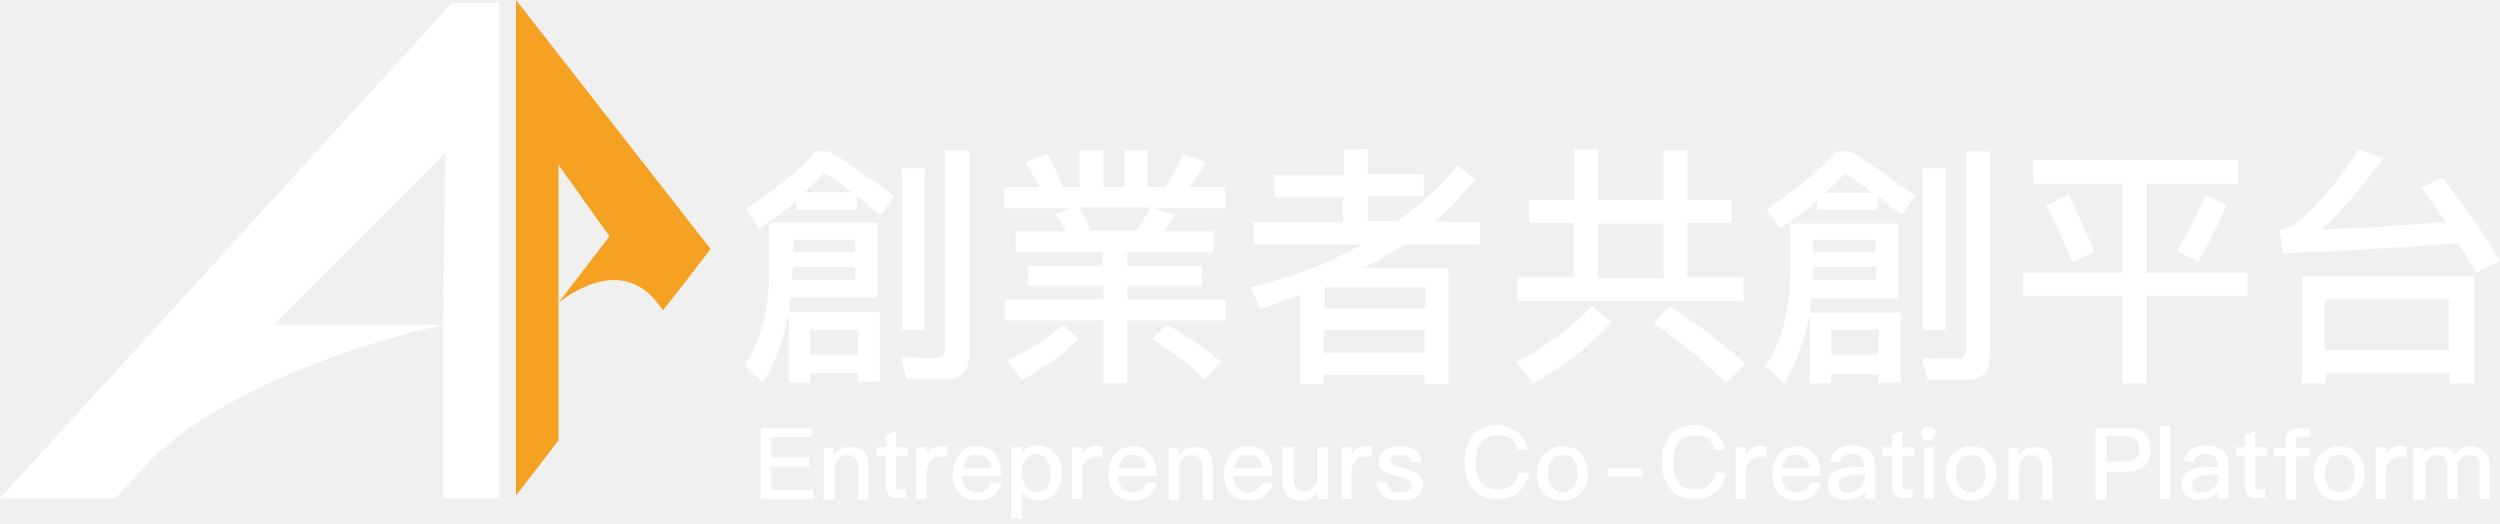
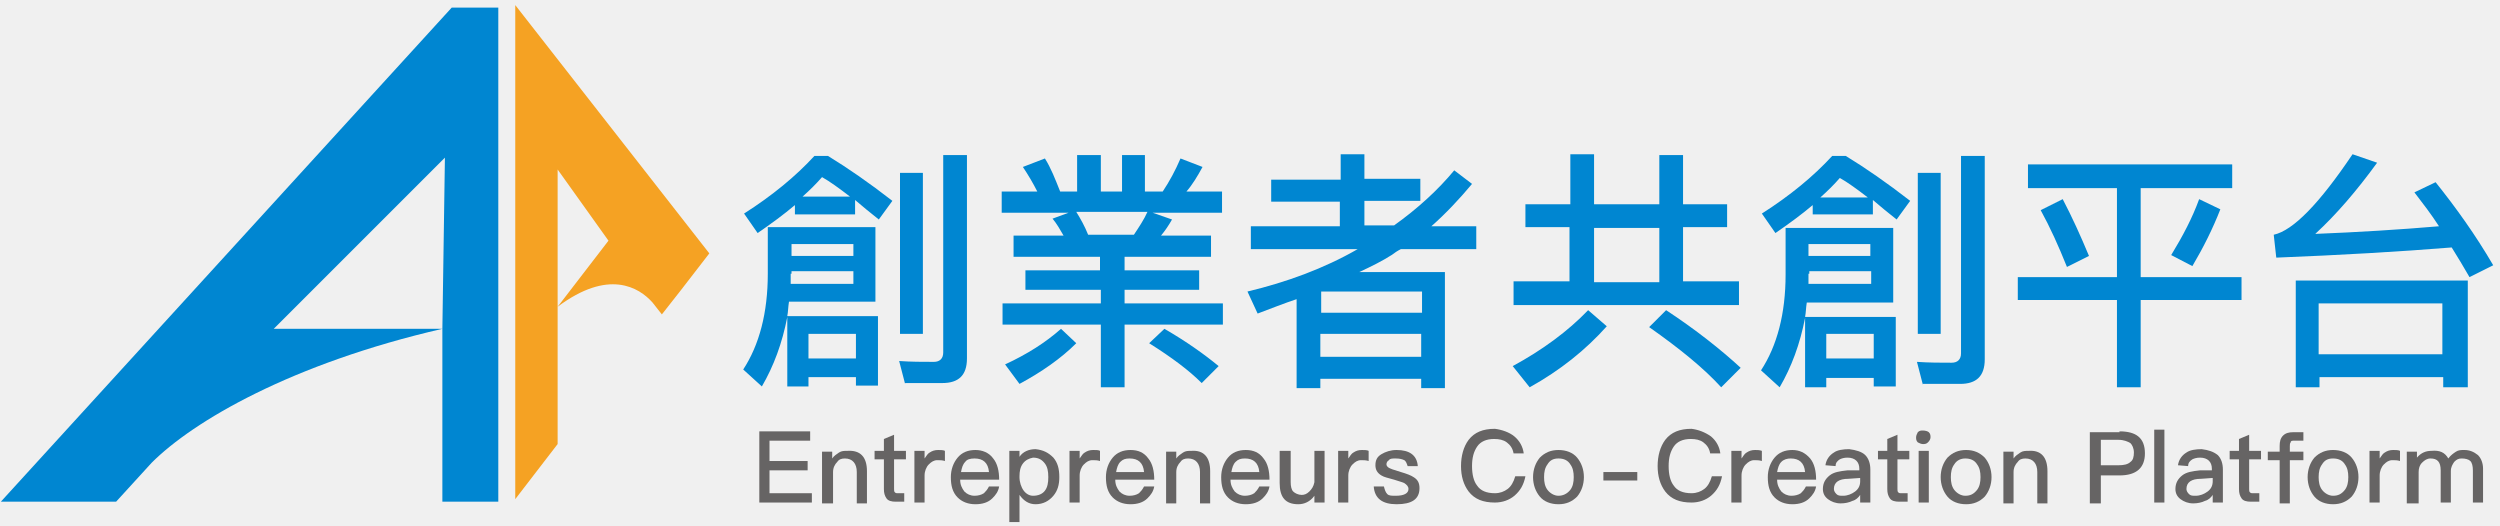
- <svg xmlns="http://www.w3.org/2000/svg" width="272" height="57" viewBox="0 0 272 57" fill="none">
-   <path d="M49.202 0.288L0 54.208H12.578L16.462 49.953C20.994 45.421 31.723 39.132 48.185 35.34H29.78L48.462 16.658L48.185 35.34V54.208H54.289V0.288H49.202Z" fill="white" />
-   <path d="M71.121 32.462C69.642 30.798 66.312 28.763 60.763 32.925L66.312 25.711L60.763 17.942V32.925V47.907L56.139 53.919V0L77.318 27.098L74.173 31.168L72.139 33.757L71.121 32.462Z" fill="#F5A223" />
-   <path d="M90.266 16.469C92.393 17.764 94.798 19.429 97.295 21.371L95.815 23.405C94.89 22.666 93.965 21.926 93.225 21.278V22.851H86.659V21.833C85.457 22.851 84.069 23.868 82.59 24.885L81.11 22.758C84.162 20.816 86.751 18.689 88.786 16.469H90.266ZM95.815 41.533H93.318V40.608H88.139V41.625H85.827V34.041C85.272 36.908 84.347 39.405 83.052 41.625L81.017 39.775C82.775 37.093 83.7 33.579 83.7 29.325V24.238H95.445V32.377H86.012C85.919 32.931 85.919 33.486 85.827 33.949H95.723V41.533H95.815ZM86.197 29.325C86.197 29.694 86.197 30.064 86.197 30.434H93.04V29.047H86.289V29.325H86.197ZM93.04 26.087H86.289V27.382H93.04V26.087ZM92.671 20.908C91.468 19.983 90.451 19.244 89.618 18.781C88.971 19.521 88.324 20.169 87.491 20.908H92.671ZM93.318 38.573V35.891H88.139V38.573H93.318ZM98.682 41.348L98.035 38.85C99.329 38.943 100.624 38.943 101.827 38.943C102.474 38.943 102.844 38.573 102.844 37.926V16.377H105.434V38.573C105.434 40.423 104.509 41.255 102.751 41.255H98.682V41.348ZM100.624 18.319V35.891H98.127V18.319H100.624Z" fill="white" />
-   <path d="M120.046 16.37V20.347H122.359V16.37H124.856V20.347H126.798C127.538 19.237 128.185 18.035 128.74 16.74L131.145 17.665C130.59 18.682 130.035 19.607 129.387 20.347H133.272V22.659H125.688L127.815 23.399C127.445 24.046 127.075 24.601 126.613 25.156H132.07V27.468H122.636V28.948H130.775V31.075H122.636V32.555H133.364V34.867H122.636V41.711H120.046V34.867H109.318V32.555H120.046V31.075H111.815V28.948H119.954V27.468H110.52V25.156H115.977C115.607 24.509 115.237 23.861 114.775 23.306L116.532 22.659H109.226V20.347H113.11C112.648 19.422 112.093 18.497 111.538 17.665L113.942 16.74C114.59 17.757 115.052 18.96 115.607 20.347H117.457V16.37H120.046ZM117.364 36.902C115.7 38.566 113.572 40.046 111.168 41.341L109.596 39.214C112 38.104 114.035 36.809 115.7 35.33L117.364 36.902ZM117.364 22.567C117.827 23.306 118.289 24.139 118.659 25.064H123.653C124.208 24.231 124.763 23.399 125.133 22.567H117.364ZM132.902 39.399L131.052 41.249C129.665 39.861 127.815 38.474 125.318 36.902L126.983 35.33C129.387 36.717 131.33 38.104 132.902 39.399Z" fill="white" />
-   <path d="M146.219 18.96V16.278H148.809V18.96H154.913V21.365H148.809V24.047H152.046C154.636 22.197 156.855 20.162 158.612 18.035L160.555 19.515C159.167 21.18 157.688 22.752 156.115 24.139H161.017V26.636H152.786C152.416 26.821 152.138 27.006 151.768 27.284C150.751 27.931 149.641 28.486 148.254 29.133H157.595V41.804H155.005V40.787H144V41.804H141.41V32.093C140.023 32.555 138.636 33.11 137.156 33.665L136.046 31.261C140.3 30.243 144.37 28.763 148.069 26.636H136.416V24.139H146.127V21.457H138.636V19.052H146.219V18.96ZM155.098 31.261H144.092V33.573H155.098V31.261ZM144 38.382H155.005V35.885H144V38.382Z" fill="white" />
-   <path d="M175.26 35.052C172.948 37.642 170.173 39.862 166.844 41.711L164.994 39.399C168.231 37.642 171.006 35.607 173.225 33.295L175.26 35.052ZM171.283 21.735V16.278H173.873V21.735H180.994V16.37H183.584V21.735H188.393V24.232H183.584V30.151H189.688V32.74H165.087V30.151H171.191V24.232H166.381V21.735H171.283ZM180.994 30.243V24.324H173.873V30.243H180.994ZM189.873 39.584L187.746 41.711C185.896 39.677 183.306 37.55 179.884 35.145L181.734 33.295C184.971 35.422 187.653 37.55 189.873 39.584Z" fill="white" />
-   <path d="M201.341 16.462C203.468 17.757 205.873 19.421 208.37 21.364L206.89 23.398C205.965 22.658 205.04 21.919 204.3 21.271V22.843H197.734V21.826C196.532 22.843 195.144 23.861 193.664 24.878L192.185 22.751C195.237 20.809 197.826 18.681 199.861 16.462H201.341ZM206.797 41.618H204.393V40.693H199.214V41.71H196.901V34.127C196.347 36.994 195.422 39.491 194.127 41.71L192.092 39.861C193.849 37.179 194.774 33.664 194.774 29.41V24.323H206.52V32.462H197.086C196.994 33.017 196.994 33.572 196.901 34.034H206.797V41.618ZM197.271 29.317C197.271 29.687 197.271 30.057 197.271 30.427H204.115V29.04H197.364V29.317H197.271ZM204.023 26.08H197.271V27.375H204.023V26.08ZM203.745 20.994C202.543 20.069 201.526 19.329 200.693 18.866C200.046 19.606 199.399 20.254 198.566 20.994H203.745ZM204.393 38.566V35.884H199.214V38.566H204.393ZM209.757 41.433L209.11 38.936C210.404 39.028 211.699 39.028 212.901 39.028C213.549 39.028 213.919 38.658 213.919 38.011V16.462H216.508V38.658C216.508 40.508 215.584 41.34 213.826 41.34H209.757V41.433ZM211.699 18.312V35.884H209.202V18.312H211.699Z" fill="white" />
-   <path d="M243.514 17.387V19.976H233.526V29.687H244.531V32.184H233.526V41.71H230.936V32.184H220.115V29.687H230.936V19.976H221.225V17.387H243.514ZM227.884 27.375L225.479 28.577C224.555 26.265 223.63 24.23 222.612 22.381L225.017 21.178C226.034 23.121 226.959 25.155 227.884 27.375ZM242.219 22.288C241.387 24.415 240.37 26.45 239.167 28.485L236.855 27.282C238.15 25.155 239.167 23.213 239.907 21.178L242.219 22.288Z" fill="white" />
-   <path d="M248.046 25.064C250.173 24.602 253.04 21.642 256.647 16.278L259.33 17.203C257.11 20.255 254.89 22.844 252.578 24.971C257.202 24.787 261.734 24.509 266.081 24.139C265.249 22.844 264.324 21.642 263.399 20.44L265.711 19.33C267.931 22.104 270.058 25.064 272 28.393L269.41 29.688C268.763 28.578 268.116 27.469 267.468 26.451C261.734 26.914 255.353 27.284 248.324 27.561L248.046 25.064ZM269.133 41.711H266.543V40.602H253.041V41.711H250.451V30.058H269.225V41.711H269.133ZM266.451 38.104V32.555H252.948V38.104H266.451Z" fill="white" />
-   <path d="M88.324 46.535V47.552H83.884V49.772H88.046V50.789H83.884V53.286H88.509V54.304H82.775V46.535H88.324Z" fill="white" />
-   <path d="M94.52 50.867V54.381H93.411V50.959C93.411 50.035 92.948 49.48 92.116 49.48C91.746 49.48 91.468 49.572 91.283 49.85C91.006 50.127 90.821 50.497 90.821 50.959V54.381H89.619V48.74H90.728V49.48C90.913 49.202 91.191 49.017 91.468 48.832C91.746 48.647 92.023 48.647 92.393 48.647C93.781 48.555 94.52 49.295 94.52 50.867Z" fill="white" />
-   <path d="M97.48 48.648H98.775V49.573H97.48V52.81C97.48 52.995 97.48 53.087 97.572 53.18C97.665 53.272 97.757 53.272 97.85 53.272H98.59V54.197H97.665C97.202 54.197 96.832 54.105 96.647 53.827C96.462 53.55 96.37 53.272 96.37 52.81V49.573H95.353V48.648H96.37V47.353L97.48 46.891V48.648Z" fill="white" />
-   <path d="M103.029 48.648V49.758C102.751 49.665 102.474 49.665 102.196 49.665C101.826 49.665 101.549 49.85 101.272 50.128C100.994 50.405 100.809 50.868 100.809 51.33V54.29H99.699V48.648H100.809V49.48C100.994 49.203 101.179 48.925 101.364 48.833C101.641 48.648 101.919 48.556 102.289 48.556C102.566 48.556 102.844 48.556 103.029 48.648Z" fill="white" />
-   <path d="M108.3 49.48C108.763 50.035 108.948 50.868 108.948 51.792H104.694C104.694 52.347 104.879 52.717 105.156 53.087C105.433 53.365 105.803 53.55 106.266 53.55C106.636 53.55 107.006 53.457 107.283 53.272C107.468 53.087 107.653 52.902 107.838 52.532H108.948C108.855 53.087 108.578 53.457 108.208 53.827C107.746 54.29 107.098 54.475 106.358 54.475C105.526 54.475 104.879 54.197 104.416 53.735C103.861 53.18 103.676 52.44 103.676 51.515C103.676 50.683 103.954 49.943 104.416 49.388C104.879 48.833 105.526 48.556 106.358 48.556C107.098 48.556 107.838 48.833 108.3 49.48ZM105.248 49.85C104.971 50.128 104.879 50.498 104.786 50.96H107.838C107.746 49.943 107.191 49.48 106.266 49.48C105.803 49.48 105.433 49.573 105.248 49.85Z" fill="white" />
-   <path d="M114.867 49.386C115.329 49.941 115.514 50.589 115.514 51.514C115.514 52.346 115.329 52.993 114.867 53.548C114.404 54.103 113.757 54.473 112.925 54.473C112.185 54.473 111.63 54.103 111.167 53.456V56.415H110.058V48.647H111.167V49.294C111.537 48.739 112.185 48.462 112.925 48.462C113.757 48.554 114.312 48.832 114.867 49.386ZM111.537 50.034C111.26 50.404 111.167 50.866 111.167 51.421V51.514C111.167 52.069 111.352 52.623 111.63 52.993C111.907 53.363 112.277 53.548 112.647 53.548C113.202 53.548 113.665 53.363 113.942 52.993C114.219 52.623 114.312 52.161 114.312 51.514C114.312 50.866 114.219 50.404 113.942 50.034C113.665 49.664 113.295 49.386 112.647 49.386C112.185 49.479 111.815 49.664 111.537 50.034Z" fill="white" />
-   <path d="M119.954 48.648V49.758C119.676 49.665 119.399 49.665 119.121 49.665C118.751 49.665 118.474 49.85 118.196 50.128C117.919 50.405 117.734 50.868 117.734 51.33V54.29H116.624V48.648H117.734V49.48C117.919 49.203 118.104 48.925 118.289 48.833C118.566 48.648 118.844 48.556 119.214 48.556C119.584 48.556 119.769 48.556 119.954 48.648Z" fill="white" />
-   <path d="M125.225 49.48C125.688 50.035 125.873 50.868 125.873 51.792H121.618C121.618 52.347 121.803 52.717 122.081 53.087C122.358 53.365 122.728 53.55 123.191 53.55C123.561 53.55 123.93 53.457 124.208 53.272C124.393 53.087 124.578 52.902 124.763 52.532H125.873C125.78 53.087 125.503 53.457 125.133 53.827C124.67 54.29 124.023 54.475 123.283 54.475C122.451 54.475 121.803 54.197 121.341 53.735C120.786 53.18 120.601 52.44 120.601 51.515C120.601 50.683 120.878 49.943 121.341 49.388C121.803 48.833 122.451 48.556 123.283 48.556C124.115 48.556 124.763 48.833 125.225 49.48ZM122.173 49.85C121.896 50.128 121.803 50.498 121.711 50.96H124.763C124.67 49.943 124.115 49.48 123.191 49.48C122.728 49.48 122.451 49.573 122.173 49.85Z" fill="white" />
-   <path d="M131.977 50.867V54.381H130.867V50.959C130.867 50.035 130.405 49.48 129.572 49.48C129.202 49.48 128.925 49.572 128.74 49.85C128.462 50.127 128.277 50.497 128.277 50.959V54.381H127.168V48.74H128.277V49.48C128.462 49.202 128.74 49.017 129.017 48.832C129.295 48.647 129.572 48.647 129.942 48.647C131.237 48.555 131.977 49.295 131.977 50.867Z" fill="white" />
-   <path d="M137.804 49.48C138.266 50.035 138.451 50.868 138.451 51.792H134.197C134.197 52.347 134.382 52.717 134.659 53.087C134.936 53.365 135.306 53.55 135.769 53.55C136.139 53.55 136.509 53.457 136.786 53.272C136.971 53.087 137.156 52.902 137.341 52.532H138.451C138.358 53.087 138.081 53.457 137.711 53.827C137.249 54.29 136.601 54.475 135.861 54.475C135.029 54.475 134.382 54.197 133.919 53.735C133.364 53.18 133.179 52.44 133.179 51.515C133.179 50.683 133.457 49.943 133.919 49.388C134.382 48.833 135.029 48.556 135.861 48.556C136.694 48.556 137.341 48.833 137.804 49.48ZM134.751 49.85C134.474 50.128 134.382 50.498 134.289 50.96H137.341C137.249 49.943 136.694 49.48 135.769 49.48C135.306 49.48 135.029 49.573 134.751 49.85Z" fill="white" />
-   <path d="M140.763 48.648V52.07C140.763 52.532 140.855 52.902 141.04 53.087C141.225 53.272 141.595 53.457 141.965 53.457C142.243 53.457 142.52 53.364 142.798 53.087C143.075 52.81 143.26 52.532 143.353 52.07V48.648H144.462V54.289H143.353V53.55C142.89 54.197 142.243 54.474 141.595 54.474C140.208 54.474 139.561 53.734 139.561 52.162V48.648H140.763Z" fill="white" />
-   <path d="M149.271 48.648V49.758C148.994 49.665 148.717 49.665 148.439 49.665C148.069 49.665 147.792 49.85 147.514 50.128C147.237 50.405 147.052 50.868 147.052 51.33V54.29H145.942V48.648H147.052V49.48C147.237 49.203 147.422 48.925 147.607 48.833C147.884 48.648 148.162 48.556 148.532 48.556C148.809 48.556 149.087 48.556 149.271 48.648Z" fill="white" />
-   <path d="M154.636 50.313H153.526C153.433 50.035 153.341 49.758 153.156 49.665C152.971 49.573 152.693 49.48 152.231 49.48C151.861 49.48 151.584 49.48 151.491 49.665C151.306 49.758 151.214 49.943 151.214 50.128C151.214 50.313 151.399 50.498 151.676 50.59C151.861 50.683 152.231 50.775 152.786 50.96C153.433 51.145 153.896 51.33 154.173 51.515C154.636 51.792 154.821 52.163 154.821 52.717C154.821 53.92 153.988 54.475 152.323 54.475C150.751 54.475 149.919 53.827 149.826 52.532H150.936C151.029 52.902 151.121 53.18 151.306 53.365C151.491 53.55 151.769 53.55 152.231 53.55C153.156 53.55 153.618 53.272 153.618 52.81C153.618 52.532 153.433 52.347 153.156 52.163C152.971 52.07 152.601 51.977 152.046 51.792C151.399 51.608 150.936 51.515 150.659 51.33C150.196 51.053 150.011 50.683 150.011 50.22C150.011 49.665 150.196 49.295 150.659 49.018C151.121 48.74 151.676 48.556 152.323 48.556C153.711 48.556 154.543 49.11 154.636 50.313Z" fill="white" />
-   <path d="M165.179 47.075C165.734 47.537 166.104 48.184 166.197 48.924H165.087C164.994 48.37 164.717 47.999 164.347 47.722C163.977 47.445 163.515 47.352 162.96 47.352C162.127 47.352 161.48 47.63 161.11 48.184C160.74 48.739 160.555 49.387 160.555 50.312C160.555 51.236 160.74 51.976 161.11 52.439C161.48 52.994 162.127 53.271 163.052 53.271C163.607 53.271 164.069 53.086 164.439 52.809C164.809 52.531 165.087 52.069 165.272 51.422H166.382C166.197 52.346 165.827 52.994 165.179 53.549C164.624 54.011 163.884 54.288 163.052 54.288C161.757 54.288 160.832 53.919 160.185 53.086C159.63 52.346 159.353 51.422 159.353 50.312C159.353 49.202 159.63 48.184 160.185 47.445C160.832 46.612 161.757 46.242 163.052 46.242C163.792 46.335 164.624 46.612 165.179 47.075Z" fill="white" />
-   <path d="M172.023 49.388C172.486 49.943 172.763 50.683 172.763 51.515C172.763 52.347 172.486 53.087 172.023 53.642C171.468 54.197 170.821 54.475 169.989 54.475C169.156 54.475 168.416 54.197 167.954 53.642C167.491 53.087 167.214 52.347 167.214 51.515C167.214 50.683 167.491 49.943 167.954 49.388C168.509 48.833 169.156 48.556 169.989 48.556C170.821 48.556 171.561 48.833 172.023 49.388ZM168.786 50.128C168.509 50.498 168.416 50.96 168.416 51.515C168.416 52.07 168.509 52.532 168.786 52.902C169.064 53.272 169.526 53.55 169.989 53.55C170.451 53.55 170.913 53.365 171.283 52.902C171.561 52.532 171.653 52.07 171.653 51.515C171.653 50.96 171.561 50.498 171.283 50.128C171.006 49.665 170.543 49.48 169.989 49.48C169.434 49.48 169.064 49.665 168.786 50.128Z" fill="white" />
-   <path d="M178.59 50.959V51.884H174.89V50.959H178.59Z" fill="white" />
-   <path d="M186.636 47.075C187.191 47.537 187.561 48.184 187.653 48.924H186.543C186.451 48.37 186.173 47.999 185.803 47.722C185.434 47.445 184.971 47.352 184.416 47.352C183.584 47.352 182.936 47.63 182.566 48.184C182.197 48.739 182.012 49.387 182.012 50.312C182.012 51.236 182.197 51.976 182.566 52.439C182.936 52.994 183.584 53.271 184.509 53.271C185.064 53.271 185.526 53.086 185.896 52.809C186.266 52.531 186.543 52.069 186.728 51.422H187.838C187.653 52.346 187.283 52.994 186.636 53.549C186.081 54.011 185.341 54.288 184.509 54.288C183.214 54.288 182.289 53.919 181.642 53.086C181.087 52.346 180.809 51.422 180.809 50.312C180.809 49.202 181.087 48.184 181.642 47.445C182.289 46.612 183.214 46.242 184.509 46.242C185.249 46.335 185.988 46.612 186.636 47.075Z" fill="white" />
-   <path d="M192.185 48.648V49.758C191.907 49.665 191.63 49.665 191.352 49.665C190.982 49.665 190.705 49.85 190.427 50.128C190.15 50.405 189.965 50.868 189.965 51.33V54.29H188.855V48.648H189.965V49.48C190.15 49.203 190.335 48.925 190.52 48.833C190.797 48.648 191.075 48.556 191.445 48.556C191.722 48.556 191.907 48.556 192.185 48.648Z" fill="white" />
-   <path d="M197.457 49.48C197.919 50.035 198.104 50.868 198.104 51.792H193.85C193.85 52.347 194.035 52.717 194.312 53.087C194.59 53.365 194.959 53.55 195.422 53.55C195.792 53.55 196.162 53.457 196.439 53.272C196.624 53.087 196.809 52.902 196.994 52.532H198.104C198.011 53.087 197.734 53.457 197.364 53.827C196.902 54.29 196.254 54.475 195.514 54.475C194.682 54.475 194.035 54.197 193.572 53.735C193.017 53.18 192.832 52.44 192.832 51.515C192.832 50.683 193.11 49.943 193.572 49.388C194.035 48.833 194.682 48.556 195.514 48.556C196.254 48.556 196.902 48.833 197.457 49.48ZM194.312 49.85C194.035 50.128 193.942 50.498 193.85 50.96H196.902C196.809 49.943 196.254 49.48 195.329 49.48C194.959 49.48 194.59 49.573 194.312 49.85Z" fill="white" />
-   <path d="M203.468 49.109C203.838 49.479 204.023 50.034 204.023 50.681V54.288H202.913V53.456C202.728 53.733 202.451 54.011 202.081 54.103C201.711 54.288 201.248 54.381 200.786 54.381C200.231 54.381 199.769 54.196 199.399 53.918C199.029 53.641 198.844 53.271 198.844 52.809C198.844 52.161 199.121 51.699 199.584 51.329C200.046 50.959 200.694 50.866 201.526 50.774H202.821V50.589C202.821 49.849 202.358 49.386 201.526 49.386C201.156 49.386 200.879 49.479 200.694 49.572C200.416 49.757 200.231 49.941 200.231 50.311L199.121 50.219C199.214 49.572 199.584 49.109 200.046 48.832C200.416 48.554 201.064 48.462 201.711 48.462C202.451 48.554 203.098 48.739 203.468 49.109ZM201.618 51.699C200.601 51.699 200.046 52.069 200.046 52.809C200.046 52.993 200.139 53.178 200.324 53.363C200.509 53.548 200.694 53.548 201.063 53.548C201.526 53.548 201.988 53.363 202.358 53.086C202.728 52.809 202.913 52.438 202.913 51.976V51.606L201.618 51.699Z" fill="white" />
-   <path d="M206.982 48.648H208.277V49.573H206.982V52.81C206.982 52.995 206.982 53.087 207.075 53.18C207.167 53.272 207.26 53.272 207.352 53.272H208.092V54.197H207.167C206.705 54.197 206.335 54.105 206.15 53.827C205.965 53.55 205.872 53.272 205.872 52.81V49.573H204.855V48.648H205.872V47.353L206.982 46.891V48.648Z" fill="white" />
-   <path d="M210.405 46.613C210.59 46.798 210.59 46.983 210.59 47.168C210.59 47.353 210.497 47.538 210.312 47.723C210.127 47.908 209.942 47.908 209.757 47.908C209.572 47.908 209.387 47.816 209.202 47.723C209.017 47.538 209.017 47.353 209.017 47.168C209.017 46.983 209.11 46.798 209.202 46.613C209.387 46.428 209.572 46.428 209.757 46.428C210.035 46.428 210.312 46.521 210.405 46.613ZM210.405 48.648V54.29H209.295V48.648H210.405Z" fill="white" />
-   <path d="M216.508 49.388C216.971 49.943 217.248 50.683 217.248 51.515C217.248 52.347 216.971 53.087 216.508 53.642C215.954 54.197 215.306 54.475 214.474 54.475C213.641 54.475 212.901 54.197 212.439 53.642C211.977 53.087 211.699 52.347 211.699 51.515C211.699 50.683 211.977 49.943 212.439 49.388C212.994 48.833 213.641 48.556 214.474 48.556C215.306 48.556 215.954 48.833 216.508 49.388ZM213.179 50.128C212.901 50.498 212.809 50.96 212.809 51.515C212.809 52.07 212.901 52.532 213.179 52.902C213.456 53.272 213.919 53.55 214.381 53.55C214.936 53.55 215.306 53.365 215.676 52.902C215.953 52.532 216.046 52.07 216.046 51.515C216.046 50.96 215.953 50.498 215.676 50.128C215.399 49.665 214.936 49.48 214.381 49.48C213.919 49.48 213.456 49.665 213.179 50.128Z" fill="white" />
-   <path d="M223.352 50.867V54.381H222.243V50.959C222.243 50.035 221.78 49.48 220.948 49.48C220.578 49.48 220.3 49.572 220.115 49.85C219.838 50.127 219.653 50.497 219.653 50.959V54.381H218.543V48.74H219.653V49.48C219.838 49.202 220.115 49.017 220.393 48.832C220.67 48.647 220.948 48.647 221.318 48.647C222.613 48.555 223.352 49.295 223.352 50.867Z" fill="white" />
-   <path d="M231.214 46.521C233.064 46.521 233.989 47.261 233.989 48.925C233.989 50.497 233.064 51.33 231.214 51.33H229.179V54.382H227.977V46.613H231.214V46.521ZM229.179 50.22H231.122C231.676 50.22 232.139 50.127 232.416 49.85C232.694 49.665 232.786 49.295 232.786 48.833C232.786 48.37 232.601 48 232.416 47.815C232.139 47.63 231.676 47.445 231.122 47.445H229.179V50.22Z" fill="white" />
-   <path d="M236.115 46.335V54.289H235.005V46.335H236.115Z" fill="white" />
-   <path d="M241.942 49.109C242.312 49.479 242.497 50.034 242.497 50.681V54.288H241.387V53.456C241.202 53.733 240.925 54.011 240.555 54.103C240.185 54.288 239.722 54.381 239.26 54.381C238.705 54.381 238.243 54.196 237.873 53.918C237.503 53.641 237.318 53.271 237.318 52.809C237.318 52.161 237.595 51.699 238.058 51.329C238.52 50.959 239.167 50.866 240 50.774H241.295V50.589C241.295 49.849 240.832 49.386 240 49.386C239.63 49.386 239.352 49.479 239.167 49.572C238.89 49.757 238.705 49.941 238.705 50.311L237.595 50.219C237.688 49.572 238.058 49.109 238.52 48.832C238.89 48.554 239.537 48.462 240.185 48.462C240.925 48.554 241.48 48.739 241.942 49.109ZM240.092 51.699C239.075 51.699 238.52 52.069 238.52 52.809C238.52 52.993 238.612 53.178 238.797 53.363C238.982 53.548 239.167 53.548 239.537 53.548C240 53.548 240.462 53.363 240.832 53.086C241.202 52.809 241.387 52.438 241.387 51.976V51.606L240.092 51.699Z" fill="white" />
-   <path d="M245.364 48.648H246.658V49.573H245.364V52.81C245.364 52.995 245.364 53.087 245.456 53.18C245.549 53.272 245.641 53.272 245.734 53.272H246.473V54.197H245.549C245.086 54.197 244.716 54.105 244.531 53.827C244.346 53.55 244.254 53.272 244.254 52.81V49.573H243.236V48.648H244.254V47.353L245.364 46.891V48.648Z" fill="white" />
-   <path d="M251.283 46.521V47.538H250.266C250.081 47.538 249.896 47.538 249.896 47.723C249.803 47.815 249.803 48 249.803 48.185V48.74H251.283V49.665H249.803V54.382H248.694V49.665H247.399V48.74H248.694V48.093C248.694 47.63 248.786 47.261 249.064 46.983C249.341 46.706 249.711 46.613 250.173 46.613H251.283V46.521Z" fill="white" />
-   <path d="M256.555 49.388C257.017 49.943 257.295 50.683 257.295 51.515C257.295 52.347 257.017 53.087 256.555 53.642C256 54.197 255.352 54.475 254.52 54.475C253.688 54.475 252.948 54.197 252.485 53.642C252.023 53.087 251.745 52.347 251.745 51.515C251.745 50.683 252.023 49.943 252.485 49.388C253.04 48.833 253.688 48.556 254.52 48.556C255.352 48.556 256.092 48.833 256.555 49.388ZM253.318 50.128C253.04 50.498 252.948 50.96 252.948 51.515C252.948 52.07 253.04 52.532 253.318 52.902C253.595 53.272 254.058 53.55 254.52 53.55C255.075 53.55 255.445 53.365 255.815 52.902C256.092 52.532 256.185 52.07 256.185 51.515C256.185 50.96 256.092 50.498 255.815 50.128C255.537 49.665 255.075 49.48 254.52 49.48C253.965 49.48 253.595 49.665 253.318 50.128Z" fill="white" />
-   <path d="M261.826 48.648V49.758C261.549 49.665 261.271 49.665 260.994 49.665C260.624 49.665 260.346 49.85 260.069 50.128C259.791 50.405 259.606 50.868 259.606 51.33V54.29H258.497V48.648H259.606V49.48C259.791 49.203 259.976 48.925 260.161 48.833C260.439 48.648 260.716 48.556 261.086 48.556C261.364 48.556 261.641 48.556 261.826 48.648Z" fill="white" />
-   <path d="M267.098 49.48C267.375 49.111 267.653 48.925 267.93 48.74C268.208 48.556 268.485 48.556 268.855 48.556C269.41 48.556 269.872 48.74 270.335 49.111C270.705 49.48 270.89 50.035 270.89 50.59V54.29H269.78V50.775C269.78 50.313 269.687 49.943 269.503 49.758C269.318 49.573 268.948 49.48 268.578 49.48C268.208 49.48 268.023 49.573 267.745 49.85C267.56 50.128 267.375 50.405 267.375 50.868V54.29H266.266V50.775C266.266 49.85 265.896 49.48 265.156 49.48C264.786 49.48 264.508 49.665 264.231 49.943C263.953 50.22 263.861 50.59 263.861 50.96V54.382H262.566V48.74H263.676V49.388C264.138 48.833 264.693 48.648 265.248 48.648C266.173 48.556 266.728 48.833 267.098 49.48Z" fill="white" />
+ <svg xmlns="http://www.w3.org/2000/svg" width="295" height="62" viewBox="0 0 295 62" fill="none">
+   <path d="M53.3 0.9L0.1 59.2H13.7L17.9 54.6C22.8 49.7 34.4 42.9 52.2 38.8H32.3L52.5 18.6L52.2 38.8V59.2H58.8V0.9H53.3Z" fill="#0086D1" />
+   <path d="M77 35.7C75.4 33.9 71.8 31.7 65.8 36.2L71.8 28.4L65.8 20V36.2V52.4L60.8 58.9V0.6L83.7 29.9L80.3 34.3L78.1 37.1L77 35.7Z" fill="#F5A223" />
+   <path d="M97.7 18.4C100 19.8 102.6 21.6 105.3 23.7L103.7 25.9C102.7 25.1 101.7 24.3 100.9 23.6V25.3H93.8V24.2C92.5 25.3 91 26.4 89.4 27.5L87.8 25.2C91.1 23.1 93.9 20.8 96.1 18.4H97.7ZM103.7 45.5H101V44.5H95.4V45.6H92.9V37.4C92.3 40.5 91.3 43.2 89.9 45.6L87.7 43.6C89.6 40.7 90.6 36.9 90.6 32.3V26.8H103.3V35.6H93.1C93 36.2 93 36.8 92.9 37.3H103.6V45.5H103.7ZM93.3 32.3C93.3 32.7 93.3 33.1 93.3 33.5H100.7V32H93.4V32.3H93.3ZM100.7 28.8H93.4V30.2H100.7V28.8ZM100.3 23.2C99 22.2 97.9 21.4 97 20.9C96.3 21.7 95.6 22.4 94.7 23.2H100.3ZM101 42.3V39.4H95.4V42.3H101ZM106.8 45.3L106.1 42.6C107.5 42.7 108.9 42.7 110.2 42.7C110.9 42.7 111.3 42.3 111.3 41.6V18.3H114.1V42.3C114.1 44.3 113.1 45.2 111.2 45.2H106.8V45.3ZM108.9 20.4V39.4H106.2V20.4H108.9Z" fill="#0086D1" />
+   <path d="M129.9 18.3V22.6H132.4V18.3H135.1V22.6H137.2C138 21.4 138.7 20.1 139.3 18.7L141.9 19.7C141.3 20.8 140.7 21.8 140 22.6H144.2V25.1H136L138.3 25.9C137.9 26.6 137.5 27.2 137 27.8H142.9V30.3H132.7V31.9H141.5V34.2H132.7V35.8H144.3V38.3H132.7V45.7H129.9V38.3H118.3V35.8H129.9V34.2H121V31.9H129.8V30.3H119.6V27.8H125.5C125.1 27.1 124.7 26.4 124.2 25.8L126.1 25.1H118.2V22.6H122.4C121.9 21.6 121.3 20.6 120.7 19.7L123.3 18.7C124 19.8 124.5 21.1 125.1 22.6H127.1V18.3H129.9ZM127 40.5C125.2 42.3 122.9 43.9 120.3 45.3L118.6 43C121.2 41.8 123.4 40.4 125.2 38.8L127 40.5ZM127 25C127.5 25.8 128 26.7 128.4 27.7H133.8C134.4 26.8 135 25.9 135.4 25H127ZM143.8 43.2L141.8 45.2C140.3 43.7 138.3 42.2 135.6 40.5L137.4 38.8C140 40.3 142.1 41.8 143.8 43.2Z" fill="#0086D1" />
+   <path d="M158.2 21.1V18.2H161V21.1H167.6V23.7H161V26.6H164.5C167.3 24.6 169.7 22.4 171.6 20.1L173.7 21.7C172.2 23.5 170.6 25.2 168.9 26.7H174.2V29.4H165.3C164.9 29.6 164.6 29.8 164.2 30.1C163.1 30.8 161.9 31.4 160.4 32.1H170.5V45.8H167.7V44.7H155.8V45.8H153V35.3C151.5 35.8 150 36.4 148.4 37L147.2 34.4C151.8 33.3 156.2 31.7 160.2 29.4H147.6V26.7H158.1V23.8H150V21.2H158.2V21.1ZM167.8 34.4H155.9V36.9H167.8V34.4ZM155.8 42.1H167.7V39.4H155.8V42.1Z" fill="#0086D1" />
+   <path d="M189.6 38.5C187.1 41.3 184.1 43.7 180.5 45.7L178.5 43.2C182 41.3 185 39.1 187.4 36.6L189.6 38.5ZM185.3 24.1V18.2H188.1V24.1H195.8V18.3H198.6V24.1H203.8V26.8H198.6V33.2H205.2V36H178.6V33.2H185.2V26.8H180V24.1H185.3ZM195.8 33.3V26.9H188.1V33.3H195.8ZM205.4 43.4L203.1 45.7C201.1 43.5 198.3 41.2 194.6 38.6L196.6 36.6C200.1 38.9 203 41.2 205.4 43.4Z" fill="#0086D1" />
+   <path d="M217.8 18.4C220.1 19.8 222.7 21.6 225.4 23.7L223.8 25.9C222.8 25.1 221.8 24.3 221 23.6V25.3H213.9V24.2C212.6 25.3 211.1 26.4 209.5 27.5L207.9 25.2C211.2 23.1 214 20.8 216.2 18.4H217.8ZM223.7 45.6H221.1V44.6H215.5V45.7H213V37.5C212.4 40.6 211.4 43.3 210 45.7L207.8 43.7C209.7 40.8 210.7 37 210.7 32.4V26.9H223.4V35.7H213.2C213.1 36.3 213.1 36.9 213 37.4H223.7V45.6ZM213.4 32.3C213.4 32.7 213.4 33.1 213.4 33.5H220.8V32H213.5V32.3H213.4ZM220.7 28.8H213.4V30.2H220.7V28.8ZM220.4 23.3C219.1 22.3 218 21.5 217.1 21C216.4 21.8 215.7 22.5 214.8 23.3H220.4ZM221.1 42.3V39.4H215.5V42.3H221.1ZM226.9 45.4L226.2 42.7C227.6 42.8 229 42.8 230.3 42.8C231 42.8 231.4 42.4 231.4 41.7V18.4H234.2V42.4C234.2 44.4 233.2 45.3 231.3 45.3H226.9V45.4ZM229 20.4V39.4H226.3V20.4H229Z" fill="#0086D1" />
+   <path d="M263.4 19.4V22.2H252.6V32.7H264.5V35.4H252.6V45.7H249.8V35.4H238.1V32.7H249.8V22.2H239.3V19.4H263.4ZM246.5 30.2L243.9 31.5C242.9 29 241.9 26.8 240.8 24.8L243.4 23.5C244.5 25.6 245.5 27.8 246.5 30.2ZM262 24.7C261.1 27 260 29.2 258.7 31.4L256.2 30.1C257.6 27.8 258.7 25.7 259.5 23.5L262 24.7Z" fill="#0086D1" />
+   <path d="M268.3 27.7C270.6 27.2 273.7 24 277.6 18.2L280.5 19.2C278.1 22.5 275.7 25.3 273.2 27.6C278.2 27.4 283.1 27.1 287.8 26.7C286.9 25.3 285.9 24 284.9 22.7L287.4 21.5C289.8 24.5 292.1 27.7 294.2 31.3L291.4 32.7C290.7 31.5 290 30.3 289.3 29.2C283.1 29.7 276.2 30.1 268.6 30.4L268.3 27.7ZM291.1 45.7H288.3V44.5H273.7V45.7H270.9V33.1H291.2V45.7H291.1ZM288.2 41.8V35.8H273.6V41.8H288.2Z" fill="#0086D1" />
+   <path d="M95.6 50.9V52H90.8V54.4H95.3V55.5H90.8V58.2H95.8V59.3H89.6V50.9H95.6Z" fill="#666464" />
+   <path d="M102.3 55.6V59.4H101.1V55.7C101.1 54.7 100.6 54.1 99.7 54.1C99.3 54.1 99 54.2 98.8 54.5C98.5 54.8 98.3 55.2 98.3 55.7V59.4H97V53.3H98.2V54.1C98.4 53.8 98.7 53.6 99 53.4C99.3 53.2 99.6 53.2 100 53.2C101.5 53.1 102.3 53.9 102.3 55.6Z" fill="#666464" />
+   <path d="M105.5 53.2H106.9V54.2H105.5V57.7C105.5 57.9 105.5 58 105.6 58.1C105.7 58.2 105.8 58.2 105.9 58.2H106.7V59.2H105.7C105.2 59.2 104.8 59.1 104.6 58.8C104.4 58.5 104.3 58.2 104.3 57.7V54.2H103.2V53.2H104.3V51.8L105.5 51.3V53.2Z" fill="#666464" />
+   <path d="M111.5 53.2V54.4C111.2 54.3 110.9 54.3 110.6 54.3C110.2 54.3 109.9 54.5 109.6 54.8C109.3 55.1 109.1 55.6 109.1 56.1V59.3H107.9V53.2H109.1V54.1C109.3 53.8 109.5 53.5 109.7 53.4C110 53.2 110.3 53.1 110.7 53.1C111 53.1 111.3 53.1 111.5 53.2Z" fill="#666464" />
+   <path d="M117.2 54.1C117.7 54.7 117.9 55.6 117.9 56.6H113.3C113.3 57.2 113.5 57.6 113.8 58C114.1 58.3 114.5 58.5 115 58.5C115.4 58.5 115.8 58.4 116.1 58.2C116.3 58 116.5 57.8 116.7 57.4H117.9C117.8 58 117.5 58.4 117.1 58.8C116.6 59.3 115.9 59.5 115.1 59.5C114.2 59.5 113.5 59.2 113 58.7C112.4 58.1 112.2 57.3 112.2 56.3C112.2 55.4 112.5 54.6 113 54C113.5 53.4 114.2 53.1 115.1 53.1C115.9 53.1 116.7 53.4 117.2 54.1ZM113.9 54.5C113.6 54.8 113.5 55.2 113.4 55.7H116.7C116.6 54.6 116 54.1 115 54.1C114.5 54.1 114.1 54.2 113.9 54.5Z" fill="#666464" />
+   <path d="M124.3 54C124.8 54.6 125 55.3 125 56.3C125 57.2 124.8 57.9 124.3 58.5C123.8 59.1 123.1 59.5 122.2 59.5C121.4 59.5 120.8 59.1 120.3 58.4V61.6H119.1V53.2H120.3V53.9C120.7 53.3 121.4 53 122.2 53C123.1 53.1 123.7 53.4 124.3 54ZM120.7 54.7C120.4 55.1 120.3 55.6 120.3 56.2V56.3C120.3 56.9 120.5 57.5 120.8 57.9C121.1 58.3 121.5 58.5 121.9 58.5C122.5 58.5 123 58.3 123.3 57.9C123.6 57.5 123.7 57 123.7 56.3C123.7 55.6 123.6 55.1 123.3 54.7C123 54.3 122.6 54 121.9 54C121.4 54.1 121 54.3 120.7 54.7Z" fill="#666464" />
+   <path d="M129.8 53.2V54.4C129.5 54.3 129.2 54.3 128.9 54.3C128.5 54.3 128.2 54.5 127.9 54.8C127.6 55.1 127.4 55.6 127.4 56.1V59.3H126.2V53.2H127.4V54.1C127.6 53.8 127.8 53.5 128 53.4C128.3 53.2 128.6 53.1 129 53.1C129.4 53.1 129.6 53.1 129.8 53.2Z" fill="#666464" />
+   <path d="M135.5 54.1C136 54.7 136.2 55.6 136.2 56.6H131.6C131.6 57.2 131.8 57.6 132.1 58C132.4 58.3 132.8 58.5 133.3 58.5C133.7 58.5 134.1 58.4 134.4 58.2C134.6 58 134.8 57.8 135 57.4H136.2C136.1 58 135.8 58.4 135.4 58.8C134.9 59.3 134.2 59.5 133.4 59.5C132.5 59.5 131.8 59.2 131.3 58.7C130.7 58.1 130.5 57.3 130.5 56.3C130.5 55.4 130.8 54.6 131.3 54C131.8 53.4 132.5 53.1 133.4 53.1C134.3 53.1 135 53.4 135.5 54.1ZM132.2 54.5C131.9 54.8 131.8 55.2 131.7 55.7H135C134.9 54.6 134.3 54.1 133.3 54.1C132.8 54.1 132.5 54.2 132.2 54.5Z" fill="#666464" />
+   <path d="M142.8 55.6V59.4H141.6V55.7C141.6 54.7 141.1 54.1 140.2 54.1C139.8 54.1 139.5 54.2 139.3 54.5C139 54.8 138.8 55.2 138.8 55.7V59.4H137.6V53.3H138.8V54.1C139 53.8 139.3 53.6 139.6 53.4C139.9 53.2 140.2 53.2 140.6 53.2C142 53.1 142.8 53.9 142.8 55.6Z" fill="#666464" />
+   <path d="M149.1 54.1C149.6 54.7 149.8 55.6 149.8 56.6H145.2C145.2 57.2 145.4 57.6 145.7 58C146 58.3 146.4 58.5 146.9 58.5C147.3 58.5 147.7 58.4 148 58.2C148.2 58 148.4 57.8 148.6 57.4H149.8C149.7 58 149.4 58.4 149 58.8C148.5 59.3 147.8 59.5 147 59.5C146.1 59.5 145.4 59.2 144.9 58.7C144.3 58.1 144.1 57.3 144.1 56.3C144.1 55.4 144.4 54.6 144.9 54C145.4 53.4 146.1 53.1 147 53.1C147.9 53.1 148.6 53.4 149.1 54.1ZM145.8 54.5C145.5 54.8 145.4 55.2 145.3 55.7H148.6C148.5 54.6 147.9 54.1 146.9 54.1C146.4 54.1 146.1 54.2 145.8 54.5Z" fill="#666464" />
+   <path d="M152.3 53.2V56.9C152.3 57.4 152.4 57.8 152.6 58C152.8 58.2 153.2 58.4 153.6 58.4C153.9 58.4 154.2 58.3 154.5 58C154.8 57.7 155 57.4 155.1 56.9V53.2H156.3V59.3H155.1V58.5C154.6 59.2 153.9 59.5 153.2 59.5C151.7 59.5 151 58.7 151 57V53.2H152.3Z" fill="#666464" />
+   <path d="M161.5 53.2V54.4C161.2 54.3 160.9 54.3 160.6 54.3C160.2 54.3 159.9 54.5 159.6 54.8C159.3 55.1 159.1 55.6 159.1 56.1V59.3H157.9V53.2H159.1V54.1C159.3 53.8 159.5 53.5 159.7 53.4C160 53.2 160.3 53.1 160.7 53.1C161 53.1 161.3 53.1 161.5 53.2Z" fill="#666464" />
+   <path d="M167.3 55H166.1C166 54.7 165.9 54.4 165.7 54.3C165.5 54.2 165.2 54.1 164.7 54.1C164.3 54.1 164 54.1 163.9 54.3C163.7 54.4 163.6 54.6 163.6 54.8C163.6 55 163.8 55.2 164.1 55.3C164.3 55.4 164.7 55.5 165.3 55.7C166 55.9 166.5 56.1 166.8 56.3C167.3 56.6 167.5 57 167.5 57.6C167.5 58.9 166.6 59.5 164.8 59.5C163.1 59.5 162.2 58.8 162.1 57.4H163.3C163.4 57.8 163.5 58.1 163.7 58.3C163.9 58.5 164.2 58.5 164.7 58.5C165.7 58.5 166.2 58.2 166.2 57.7C166.2 57.4 166 57.2 165.7 57C165.5 56.9 165.1 56.8 164.5 56.6C163.8 56.4 163.3 56.3 163 56.1C162.5 55.8 162.3 55.4 162.3 54.9C162.3 54.3 162.5 53.9 163 53.6C163.5 53.3 164.1 53.1 164.8 53.1C166.3 53.1 167.2 53.7 167.3 55Z" fill="#666464" />
+   <path d="M178.7 51.5C179.3 52 179.7 52.7 179.8 53.5H178.6C178.5 52.9 178.2 52.5 177.8 52.2C177.4 51.9 176.9 51.8 176.3 51.8C175.4 51.8 174.7 52.1 174.3 52.7C173.9 53.3 173.7 54 173.7 55C173.7 56 173.9 56.8 174.3 57.3C174.7 57.9 175.4 58.2 176.4 58.2C177 58.2 177.5 58 177.9 57.7C178.3 57.4 178.6 56.9 178.8 56.2H180C179.8 57.2 179.4 57.9 178.7 58.5C178.1 59 177.3 59.3 176.4 59.3C175 59.3 174 58.9 173.3 58C172.7 57.2 172.4 56.2 172.4 55C172.4 53.8 172.7 52.7 173.3 51.9C174 51 175 50.6 176.4 50.6C177.2 50.7 178.1 51 178.7 51.5Z" fill="#666464" />
+   <path d="M186.1 54C186.6 54.6 186.9 55.4 186.9 56.3C186.9 57.2 186.6 58 186.1 58.6C185.5 59.2 184.8 59.5 183.9 59.5C183 59.5 182.2 59.2 181.7 58.6C181.2 58 180.9 57.2 180.9 56.3C180.9 55.4 181.2 54.6 181.7 54C182.3 53.4 183 53.1 183.9 53.1C184.8 53.1 185.6 53.4 186.1 54ZM182.6 54.8C182.3 55.2 182.2 55.7 182.2 56.3C182.2 56.9 182.3 57.4 182.6 57.8C182.9 58.2 183.4 58.5 183.9 58.5C184.4 58.5 184.9 58.3 185.3 57.8C185.6 57.4 185.7 56.9 185.7 56.3C185.7 55.7 185.6 55.2 185.3 54.8C185 54.3 184.5 54.1 183.9 54.1C183.3 54.1 182.9 54.3 182.6 54.8Z" fill="#666464" />
+   <path d="M193.2 55.7V56.7H189.2V55.7H193.2Z" fill="#666464" />
+   <path d="M201.9 51.5C202.5 52 202.9 52.7 203 53.5H201.8C201.7 52.9 201.4 52.5 201 52.2C200.6 51.9 200.1 51.8 199.5 51.8C198.6 51.8 197.9 52.1 197.5 52.7C197.1 53.3 196.9 54 196.9 55C196.9 56 197.1 56.8 197.5 57.3C197.9 57.9 198.6 58.2 199.6 58.2C200.2 58.2 200.7 58 201.1 57.7C201.5 57.4 201.8 56.9 202 56.2H203.2C203 57.2 202.6 57.9 201.9 58.5C201.3 59 200.5 59.3 199.6 59.3C198.2 59.3 197.2 58.9 196.5 58C195.9 57.2 195.6 56.2 195.6 55C195.6 53.8 195.9 52.7 196.5 51.9C197.2 51 198.2 50.6 199.6 50.6C200.4 50.7 201.2 51 201.9 51.5Z" fill="#666464" />
+   <path d="M207.9 53.2V54.4C207.6 54.3 207.3 54.3 207 54.3C206.6 54.3 206.3 54.5 206 54.8C205.7 55.1 205.5 55.6 205.5 56.1V59.3H204.3V53.2H205.5V54.1C205.7 53.8 205.9 53.5 206.1 53.4C206.4 53.2 206.7 53.1 207.1 53.1C207.4 53.1 207.6 53.1 207.9 53.2Z" fill="#666464" />
+   <path d="M213.6 54.1C214.1 54.7 214.3 55.6 214.3 56.6H209.7C209.7 57.2 209.9 57.6 210.2 58C210.5 58.3 210.9 58.5 211.4 58.5C211.8 58.5 212.2 58.4 212.5 58.2C212.7 58 212.9 57.8 213.1 57.4H214.3C214.2 58 213.9 58.4 213.5 58.8C213 59.3 212.3 59.5 211.5 59.5C210.6 59.5 209.9 59.2 209.4 58.7C208.8 58.1 208.6 57.3 208.6 56.3C208.6 55.4 208.9 54.6 209.4 54C209.9 53.4 210.6 53.1 211.5 53.1C212.3 53.1 213 53.4 213.6 54.1ZM210.2 54.5C209.9 54.8 209.8 55.2 209.7 55.7H213C212.9 54.6 212.3 54.1 211.3 54.1C210.9 54.1 210.5 54.2 210.2 54.5Z" fill="#666464" />
+   <path d="M220.1 53.7C220.5 54.1 220.7 54.7 220.7 55.4V59.3H219.5V58.4C219.3 58.7 219 59 218.6 59.1C218.2 59.3 217.7 59.4 217.2 59.4C216.6 59.4 216.1 59.2 215.7 58.9C215.3 58.6 215.1 58.2 215.1 57.7C215.1 57 215.4 56.5 215.9 56.1C216.4 55.7 217.1 55.6 218 55.5H219.4V55.3C219.4 54.5 218.9 54 218 54C217.6 54 217.3 54.1 217.1 54.2C216.8 54.4 216.6 54.6 216.6 55L215.4 54.9C215.5 54.2 215.9 53.7 216.4 53.4C216.8 53.1 217.5 53 218.2 53C219 53.1 219.7 53.3 220.1 53.7ZM218.1 56.5C217 56.5 216.4 56.9 216.4 57.7C216.4 57.9 216.5 58.1 216.7 58.3C216.9 58.5 217.1 58.5 217.5 58.5C218 58.5 218.5 58.3 218.9 58C219.3 57.7 219.5 57.3 219.5 56.8V56.4L218.1 56.5Z" fill="#666464" />
+   <path d="M223.9 53.2H225.3V54.2H223.9V57.7C223.9 57.9 223.9 58 224 58.1C224.1 58.2 224.2 58.2 224.3 58.2H225.1V59.2H224.1C223.6 59.2 223.2 59.1 223 58.8C222.8 58.5 222.7 58.2 222.7 57.7V54.2H221.6V53.2H222.7V51.8L223.9 51.3V53.2Z" fill="#666464" />
+   <path d="M227.6 51C227.8 51.2 227.8 51.4 227.8 51.6C227.8 51.8 227.7 52 227.5 52.2C227.3 52.4 227.1 52.4 226.9 52.4C226.7 52.4 226.5 52.3 226.3 52.2C226.1 52 226.1 51.8 226.1 51.6C226.1 51.4 226.2 51.2 226.3 51C226.5 50.8 226.7 50.8 226.9 50.8C227.2 50.8 227.5 50.9 227.6 51ZM227.6 53.2V59.3H226.4V53.2H227.6Z" fill="#666464" />
+   <path d="M234.2 54C234.7 54.6 235 55.4 235 56.3C235 57.2 234.7 58 234.2 58.6C233.6 59.2 232.9 59.5 232 59.5C231.1 59.5 230.3 59.2 229.8 58.6C229.3 58 229 57.2 229 56.3C229 55.4 229.3 54.6 229.8 54C230.4 53.4 231.1 53.1 232 53.1C232.9 53.1 233.6 53.4 234.2 54ZM230.6 54.8C230.3 55.2 230.2 55.7 230.2 56.3C230.2 56.9 230.3 57.4 230.6 57.8C230.9 58.2 231.4 58.5 231.9 58.5C232.5 58.5 232.9 58.3 233.3 57.8C233.6 57.4 233.7 56.9 233.7 56.3C233.7 55.7 233.6 55.2 233.3 54.8C233 54.3 232.5 54.1 231.9 54.1C231.4 54.1 230.9 54.3 230.6 54.8Z" fill="#666464" />
+   <path d="M241.6 55.6V59.4H240.4V55.7C240.4 54.7 239.9 54.1 239 54.1C238.6 54.1 238.3 54.2 238.1 54.5C237.8 54.8 237.6 55.2 237.6 55.7V59.4H236.4V53.3H237.6V54.1C237.8 53.8 238.1 53.6 238.4 53.4C238.7 53.2 239 53.2 239.4 53.2C240.8 53.1 241.6 53.9 241.6 55.6Z" fill="#666464" />
+   <path d="M250.1 50.9C252.1 50.9 253.1 51.7 253.1 53.5C253.1 55.2 252.1 56.1 250.1 56.1H247.9V59.4H246.6V51H250.1V50.9ZM247.9 54.9H250C250.6 54.9 251.1 54.8 251.4 54.5C251.7 54.3 251.8 53.9 251.8 53.4C251.8 52.9 251.6 52.5 251.4 52.3C251.1 52.1 250.6 51.9 250 51.9H247.9V54.9Z" fill="#666464" />
+   <path d="M255.4 50.7V59.3H254.2V50.7H255.4Z" fill="#666464" />
+   <path d="M261.7 53.7C262.1 54.1 262.3 54.7 262.3 55.4V59.3H261.1V58.4C260.9 58.7 260.6 59 260.2 59.1C259.8 59.3 259.3 59.4 258.8 59.4C258.2 59.4 257.7 59.2 257.3 58.9C256.9 58.6 256.7 58.2 256.7 57.7C256.7 57 257 56.5 257.5 56.1C258 55.7 258.7 55.6 259.6 55.5H261V55.3C261 54.5 260.5 54 259.6 54C259.2 54 258.9 54.1 258.7 54.2C258.4 54.4 258.2 54.6 258.2 55L257 54.9C257.1 54.2 257.5 53.7 258 53.4C258.4 53.1 259.1 53 259.8 53C260.6 53.1 261.2 53.3 261.7 53.7ZM259.7 56.5C258.6 56.5 258 56.9 258 57.7C258 57.9 258.1 58.1 258.3 58.3C258.5 58.5 258.7 58.5 259.1 58.5C259.6 58.5 260.1 58.3 260.5 58C260.9 57.7 261.1 57.3 261.1 56.8V56.4L259.7 56.5Z" fill="#666464" />
+   <path d="M265.4 53.2H266.8V54.2H265.4V57.7C265.4 57.9 265.4 58 265.5 58.1C265.6 58.2 265.7 58.2 265.8 58.2H266.6V59.2H265.6C265.1 59.2 264.7 59.1 264.5 58.8C264.3 58.5 264.2 58.2 264.2 57.7V54.2H263.1V53.2H264.2V51.8L265.4 51.3V53.2Z" fill="#666464" />
+   <path d="M271.8 50.9V52H270.7C270.5 52 270.3 52 270.3 52.2C270.2 52.3 270.2 52.5 270.2 52.7V53.3H271.8V54.3H270.2V59.4H269V54.3H267.6V53.3H269V52.6C269 52.1 269.1 51.7 269.4 51.4C269.7 51.1 270.1 51 270.6 51H271.8V50.9Z" fill="#666464" />
+   <path d="M277.5 54C278 54.6 278.3 55.4 278.3 56.3C278.3 57.2 278 58 277.5 58.6C276.9 59.2 276.2 59.5 275.3 59.5C274.4 59.5 273.6 59.2 273.1 58.6C272.6 58 272.3 57.2 272.3 56.3C272.3 55.4 272.6 54.6 273.1 54C273.7 53.4 274.4 53.1 275.3 53.1C276.2 53.1 277 53.4 277.5 54ZM274 54.8C273.7 55.2 273.6 55.7 273.6 56.3C273.6 56.9 273.7 57.4 274 57.8C274.3 58.2 274.8 58.5 275.3 58.5C275.9 58.5 276.3 58.3 276.7 57.8C277 57.4 277.1 56.9 277.1 56.3C277.1 55.7 277 55.2 276.7 54.8C276.4 54.3 275.9 54.1 275.3 54.1C274.7 54.1 274.3 54.3 274 54.8Z" fill="#666464" />
+   <path d="M283.2 53.2V54.4C282.9 54.3 282.6 54.3 282.3 54.3C281.9 54.3 281.6 54.5 281.3 54.8C281 55.1 280.8 55.6 280.8 56.1V59.3H279.6V53.2H280.8V54.1C281 53.8 281.2 53.5 281.4 53.4C281.7 53.2 282 53.1 282.4 53.1C282.7 53.1 283 53.1 283.2 53.2Z" fill="#666464" />
+   <path d="M288.9 54.1C289.2 53.7 289.5 53.5 289.8 53.3C290.1 53.1 290.4 53.1 290.8 53.1C291.4 53.1 291.9 53.3 292.4 53.7C292.8 54.1 293 54.7 293 55.3V59.3H291.8V55.5C291.8 55 291.7 54.6 291.5 54.4C291.3 54.2 290.9 54.1 290.5 54.1C290.1 54.1 289.9 54.2 289.6 54.5C289.4 54.8 289.2 55.1 289.2 55.6V59.3H288V55.5C288 54.5 287.6 54.1 286.8 54.1C286.4 54.1 286.1 54.3 285.8 54.6C285.5 54.9 285.4 55.3 285.4 55.7V59.4H284V53.3H285.2V54C285.7 53.4 286.3 53.2 286.9 53.2C287.9 53.1 288.5 53.4 288.9 54.1Z" fill="#666464" />
</svg>
